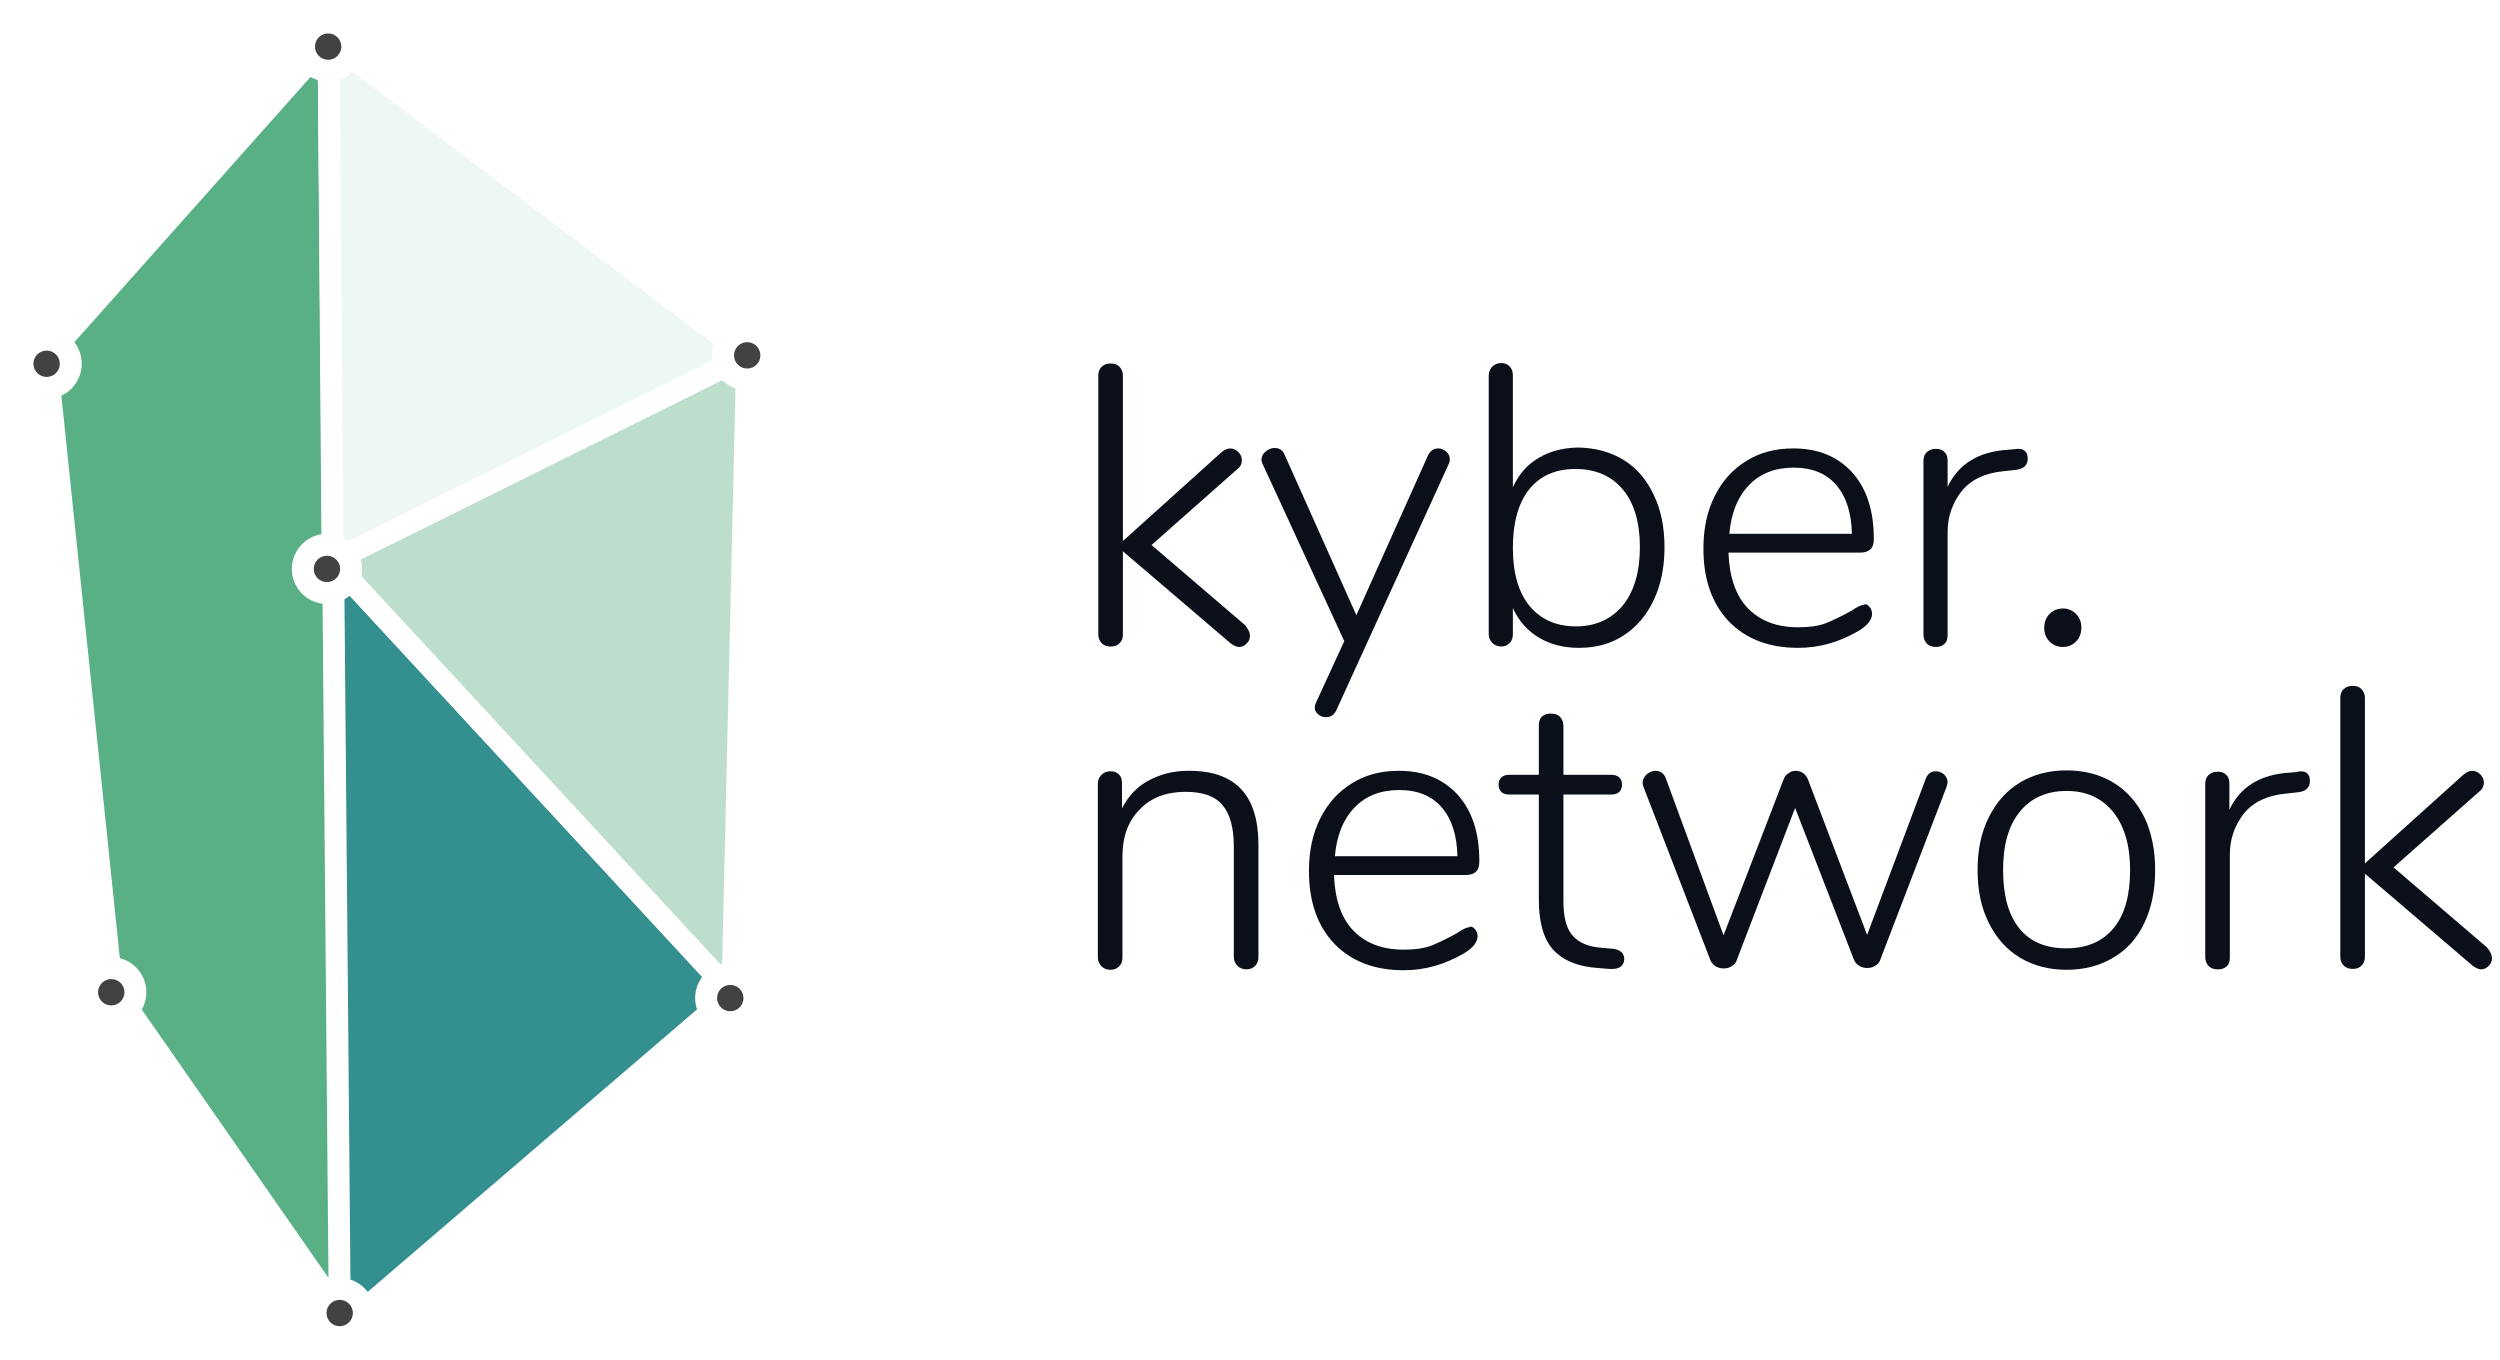
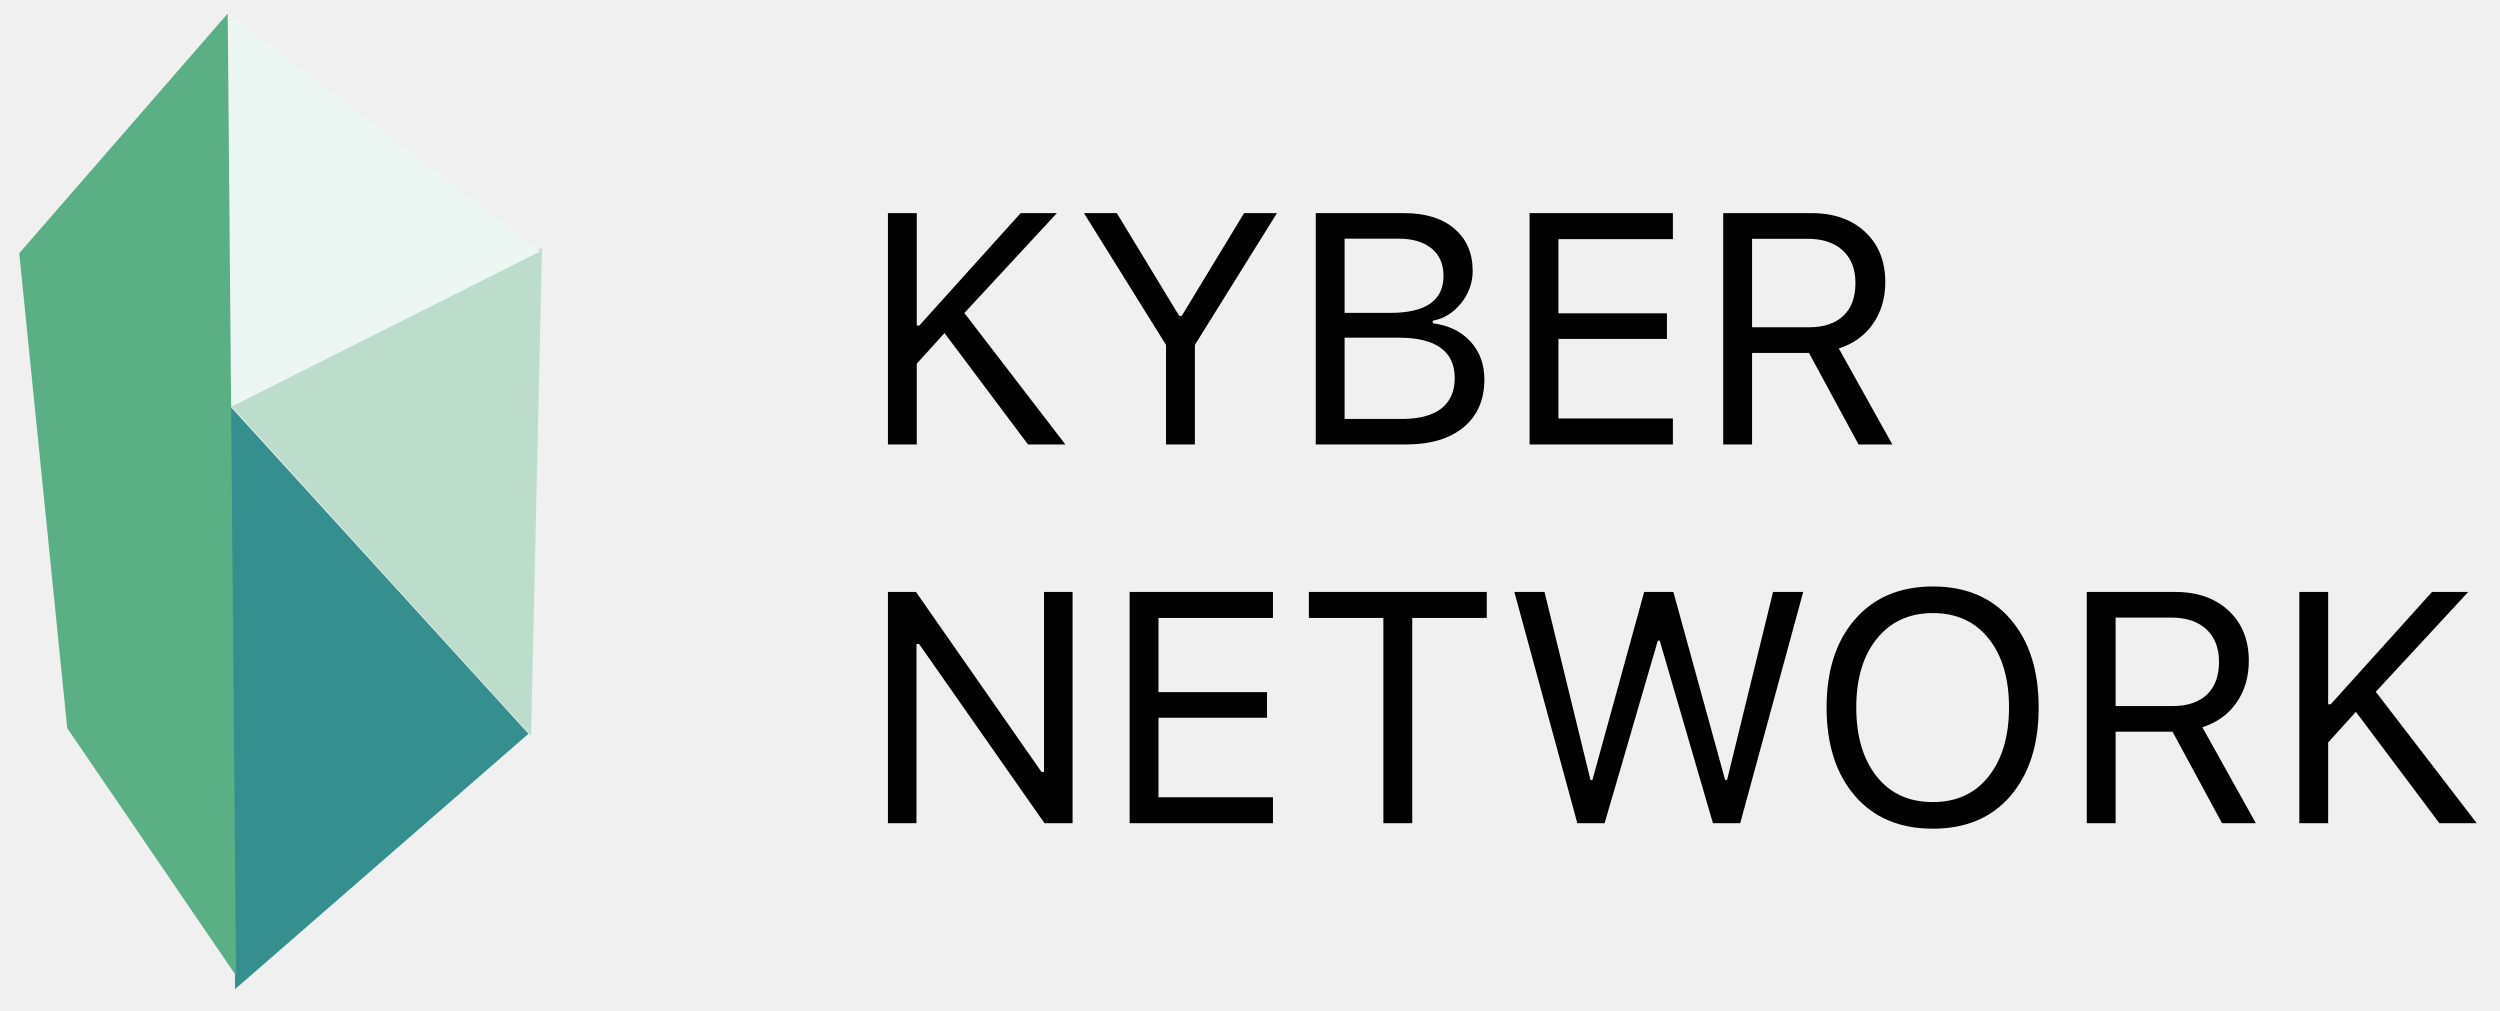
- <svg xmlns="http://www.w3.org/2000/svg" xmlns:xlink="http://www.w3.org/1999/xlink" width="114" height="62" viewBox="0 0 114 62" version="1.1">
-   <g id="Canvas" transform="translate(-40 266)">
-     <rect x="40" y="-266" width="114" height="62" fill="#070C17" />
-     <clipPath id="clip-0" clip-rule="evenodd">
-       <path d="M 6 -285L 1034 -285L 1034 615L 6 615L 6 -285Z" fill="#FFFFFF" />
-     </clipPath>
-     <g id="notÃ¬ications" clip-path="url(#clip-0)">
-       <path d="M 6 -285L 1034 -285L 1034 615L 6 615L 6 -285Z" fill="#FFFFFF" />
-       <g id="top-bar-alt">
-         <g id="bg">
-           <use xlink:href="#path0_fill" transform="translate(6 -285)" fill="#FFFFFF" />
-         </g>
-         <g id="logo">
-           <g id="Vector No Gradient 2">
-             <g id="Vector">
-               <use xlink:href="#path1_fill" transform="translate(55.1664 -240.414)" fill="#34908E" />
-               <use xlink:href="#path2_stroke" transform="translate(55.1664 -240.414)" fill="#FFFFFF" />
-             </g>
-             <g id="Vector">
-               <use xlink:href="#path3_fill" transform="translate(42.1138 -264.168)" fill="#5AB085" />
-               <use xlink:href="#path4_stroke" transform="translate(42.1138 -264.168)" fill="#FFFFFF" />
-             </g>
-             <g id="Vector">
-               <use xlink:href="#path5_fill" transform="translate(55.1664 -249.793)" fill="#BEDECD" />
-               <use xlink:href="#path6_stroke" transform="translate(55.1664 -249.793)" fill="#FFFFFF" />
-             </g>
-             <g id="Vector">
-               <use xlink:href="#path7_fill" transform="translate(54.9828 -264.168)" fill="#EDF7F3" />
-               <use xlink:href="#path8_stroke" transform="translate(54.9828 -264.168)" fill="#FFFFFF" />
-             </g>
-             <g id="Vector">
-               <use xlink:href="#path9_fill" transform="matrix(0.0228241 -0.9997 0.9997 0.022813 53.8377 -262.799)" fill="#424242" />
-               <use xlink:href="#path10_stroke" transform="matrix(0.0228241 -0.9997 0.9997 0.022813 53.8377 -262.799)" fill="#FFFFFF" />
-             </g>
-             <g id="Vector">
-               <use xlink:href="#path11_fill" transform="matrix(0.0228241 -0.9997 0.9997 0.022813 72.9463 -248.72)" fill="#424242" />
-               <use xlink:href="#path12_stroke" transform="matrix(0.0228241 -0.9997 0.9997 0.022813 72.9463 -248.72)" fill="#FFFFFF" />
-             </g>
-             <g id="Vector">
-               <use xlink:href="#path13_fill" transform="matrix(0.0228149 -0.9997 0.9997 0.0228038 41 -248.337)" fill="#424242" />
-               <use xlink:href="#path14_stroke" transform="matrix(0.0228149 -0.9997 0.9997 0.0228038 41 -248.337)" fill="#FFFFFF" />
-             </g>
-             <g id="Vector">
-               <use xlink:href="#path15_fill" transform="matrix(0.0228241 -0.9997 0.9997 0.022813 43.9468 -219.678)" fill="#424242" />
-               <use xlink:href="#path16_stroke" transform="matrix(0.0228241 -0.9997 0.9997 0.022813 43.9468 -219.678)" fill="#FFFFFF" />
-             </g>
-             <g id="Vector">
-               <use xlink:href="#path17_fill" transform="matrix(0.0228241 -0.9997 0.9997 0.022813 54.3634 -205.05)" fill="#424242" />
-               <use xlink:href="#path18_stroke" transform="matrix(0.0228241 -0.9997 0.9997 0.022813 54.3634 -205.05)" fill="#FFFFFF" />
-             </g>
-             <g id="Vector">
-               <use xlink:href="#path19_fill" transform="matrix(0.0228149 -0.9997 0.9997 0.0228038 72.174 -219.412)" fill="#424242" />
-               <use xlink:href="#path20_stroke" transform="matrix(0.0228149 -0.9997 0.9997 0.0228038 72.174 -219.412)" fill="#FFFFFF" />
-             </g>
-             <g id="Vector">
-               <use xlink:href="#path21_fill" transform="matrix(0.0228241 -0.9997 0.9997 0.022813 53.7824 -238.982)" fill="#424242" />
-               <use xlink:href="#path22_stroke" transform="matrix(0.0228241 -0.9997 0.9997 0.022813 53.7824 -238.982)" fill="#FFFFFF" />
-             </g>
-           </g>
-           <g id="Group">
-             <g id="Vector">
-               <use xlink:href="#path23_fill" transform="translate(90.0826 -249.425)" fill="#0B0F1A" />
-             </g>
-             <g id="Vector">
-               <use xlink:href="#path24_fill" transform="translate(97.526 -245.572)" fill="#0B0F1A" />
-             </g>
-             <g id="Vector">
-               <use xlink:href="#path25_fill" transform="translate(107.886 -249.446)" fill="#0B0F1A" />
-             </g>
-             <g id="Vector">
-               <use xlink:href="#path26_fill" transform="translate(117.676 -245.552)" fill="#0B0F1A" />
-             </g>
-             <g id="Vector">
-               <use xlink:href="#path27_fill" transform="translate(127.71 -245.532)" fill="#0B0F1A" />
-             </g>
-             <g id="Vector">
-               <use xlink:href="#path28_fill" transform="translate(133.217 -238.253)" fill="#0B0F1A" />
-             </g>
-             <g id="Vector">
-               <use xlink:href="#path29_fill" transform="translate(90.0616 -230.851)" fill="#0B0F1A" />
-             </g>
-             <g id="Vector">
-               <use xlink:href="#path30_fill" transform="translate(99.6878 -230.851)" fill="#0B0F1A" />
-             </g>
-             <g id="Vector">
-               <use xlink:href="#path31_fill" transform="translate(108.335 -233.461)" fill="#0B0F1A" />
-             </g>
-             <g id="Vector">
-               <use xlink:href="#path32_fill" transform="translate(114.902 -230.851)" fill="#0B0F1A" />
-             </g>
-             <g id="Vector">
-               <use xlink:href="#path33_fill" transform="translate(130.178 -230.871)" fill="#0B0F1A" />
-             </g>
-             <g id="Vector">
-               <use xlink:href="#path34_fill" transform="translate(140.559 -230.825)" fill="#0B0F1A" />
-             </g>
-             <g id="Vector">
-               <use xlink:href="#path35_fill" transform="translate(146.718 -234.725)" fill="#0B0F1A" />
-             </g>
-           </g>
-         </g>
-       </g>
+ <svg xmlns="http://www.w3.org/2000/svg" width="99px" height="40px" viewBox="0 0 99 40" version="1.1">
+   <defs />
+   <g id="Page-1" stroke="none" stroke-width="1" fill="none" fill-rule="evenodd">
+     <g id="logo">
+       <path d="M36.304,17.6 L35.162,17.6 L35.162,8.44 L36.304,8.44 L36.304,12.89 L36.406,12.89 L40.417,8.44 L41.852,8.44 L38.189,12.395 L42.188,17.6 L40.709,17.6 L37.402,13.188 L36.304,14.401 L36.304,17.6 Z M47.317,17.6 L46.175,17.6 L46.175,13.658 L42.925,8.44 L44.226,8.44 L46.695,12.509 L46.797,12.509 L49.266,8.44 L50.567,8.44 L47.317,13.658 L47.317,17.6 Z M55.677,17.6 L52.104,17.6 L52.104,8.44 L55.607,8.44 C56.45,8.44 57.112,8.646 57.594,9.056 C58.077,9.467 58.318,10.023 58.318,10.725 C58.318,11.199 58.164,11.627 57.858,12.008 C57.551,12.389 57.177,12.619 56.737,12.7 L56.737,12.801 C57.364,12.882 57.861,13.122 58.229,13.522 C58.597,13.922 58.781,14.424 58.781,15.029 C58.781,15.833 58.507,16.463 57.959,16.918 C57.411,17.373 56.651,17.6 55.677,17.6 Z M53.246,9.45 L53.246,12.389 L55.074,12.389 C55.768,12.389 56.29,12.266 56.639,12.02 C56.988,11.775 57.163,11.409 57.163,10.922 C57.163,10.457 57.005,10.095 56.69,9.837 C56.374,9.579 55.933,9.45 55.366,9.45 L53.246,9.45 Z M53.246,16.591 L55.506,16.591 C56.196,16.591 56.718,16.453 57.074,16.178 C57.429,15.903 57.607,15.501 57.607,14.972 C57.607,14.443 57.422,14.044 57.052,13.776 C56.681,13.507 56.13,13.372 55.398,13.372 L53.246,13.372 L53.246,16.591 Z M66.246,16.572 L66.246,17.6 L60.571,17.6 L60.571,8.44 L66.246,8.44 L66.246,9.469 L61.714,9.469 L61.714,12.408 L66.011,12.408 L66.011,13.423 L61.714,13.423 L61.714,16.572 L66.246,16.572 Z M69.382,9.456 L69.382,12.96 L71.635,12.96 C72.223,12.96 72.677,12.809 72.997,12.506 C73.316,12.203 73.476,11.771 73.476,11.208 C73.476,10.658 73.309,10.228 72.975,9.919 C72.64,9.61 72.177,9.456 71.584,9.456 L69.382,9.456 Z M69.382,13.975 L69.382,17.6 L68.239,17.6 L68.239,8.44 L71.737,8.44 C72.621,8.44 73.329,8.689 73.86,9.186 C74.391,9.683 74.657,10.345 74.657,11.17 C74.657,11.809 74.494,12.361 74.168,12.827 C73.842,13.292 73.391,13.616 72.816,13.798 L74.936,17.6 L73.597,17.6 L71.635,13.975 L69.382,13.975 Z" id="Kyber" fill="#000000" />
+       <path d="M36.292,32.6 L35.162,32.6 L35.162,23.44 L36.272,23.44 L41.243,30.569 L41.344,30.569 L41.344,23.44 L42.474,23.44 L42.474,32.6 L41.363,32.6 L36.393,25.497 L36.292,25.497 L36.292,32.6 Z M50.409,31.572 L50.409,32.6 L44.734,32.6 L44.734,23.44 L50.409,23.44 L50.409,24.469 L45.876,24.469 L45.876,27.408 L50.174,27.408 L50.174,28.423 L45.876,28.423 L45.876,31.572 L50.409,31.572 Z M55.925,32.6 L54.782,32.6 L54.782,24.469 L51.831,24.469 L51.831,23.44 L58.876,23.44 L58.876,24.469 L55.925,24.469 L55.925,32.6 Z M65.649,25.37 L65.497,25.894 C65.396,26.243 65.264,26.691 65.104,27.239 C64.943,27.787 64.773,28.369 64.596,28.985 C64.418,29.601 64.249,30.183 64.088,30.731 C63.927,31.279 63.796,31.727 63.694,32.076 L63.542,32.6 L62.463,32.6 L59.968,23.44 L61.162,23.44 L62.983,30.886 L63.06,30.886 L65.11,23.44 L66.265,23.44 L68.315,30.886 L68.392,30.886 L70.213,23.44 L71.407,23.44 L68.912,32.6 L67.833,32.6 L65.726,25.37 L65.649,25.37 Z M76.542,23.225 C77.845,23.225 78.869,23.656 79.614,24.519 C80.359,25.383 80.731,26.549 80.731,28.017 C80.731,29.481 80.36,30.647 79.617,31.515 C78.875,32.382 77.85,32.816 76.542,32.816 C75.23,32.816 74.201,32.382 73.454,31.515 C72.707,30.647 72.333,29.481 72.333,28.017 C72.333,26.544 72.711,25.377 73.467,24.516 C74.222,23.655 75.247,23.225 76.542,23.225 Z M76.542,24.278 C75.611,24.278 74.873,24.615 74.327,25.288 C73.781,25.96 73.508,26.87 73.508,28.017 C73.508,29.151 73.775,30.059 74.311,30.74 C74.846,31.421 75.59,31.762 76.542,31.762 C77.481,31.762 78.219,31.421 78.754,30.74 C79.289,30.059 79.557,29.151 79.557,28.017 C79.557,26.87 79.288,25.96 78.751,25.288 C78.214,24.615 77.477,24.278 76.542,24.278 Z M83.778,24.456 L83.778,27.96 L86.032,27.96 C86.62,27.96 87.074,27.809 87.393,27.506 C87.713,27.203 87.873,26.771 87.873,26.208 C87.873,25.658 87.705,25.228 87.371,24.919 C87.037,24.61 86.573,24.456 85.981,24.456 L83.778,24.456 Z M83.778,28.975 L83.778,32.6 L82.636,32.6 L82.636,23.44 L86.133,23.44 C87.018,23.44 87.726,23.689 88.257,24.186 C88.788,24.683 89.053,25.345 89.053,26.17 C89.053,26.809 88.89,27.361 88.564,27.827 C88.239,28.292 87.788,28.616 87.212,28.798 L89.333,32.6 L87.993,32.6 L86.032,28.975 L83.778,28.975 Z M92.195,32.6 L91.053,32.6 L91.053,23.44 L92.195,23.44 L92.195,27.89 L92.297,27.89 L96.309,23.44 L97.743,23.44 L94.081,27.395 L98.08,32.6 L96.601,32.6 L93.293,28.188 L92.195,29.401 L92.195,32.6 Z" id="Network" fill="#000000" />
+       <polygon id="Shape" fill="#348F8E" fill-rule="nonzero" points="9.308 39.17 20.927 29.057 9.122 16.097" />
+       <polygon id="Shape" fill="#5AAF84" fill-rule="nonzero" points="0.762 10.028 2.662 28.835 9.347 38.635 9.017 0.536" />
+       <polygon id="Shape" fill="#BDDDCC" fill-rule="nonzero" points="9.122 16.043 21.03 29.133 21.463 9.815" />
+       <polygon id="Shape" fill="#ECF6F2" fill-rule="nonzero" points="9.054 0.537 9.18 16.097 21.395 9.954" />
    </g>
  </g>
-   <defs>
-     <path id="path0_fill" d="M 0 0L 1028 0L 1028 100L 0 100L 0 0Z" />
-     <path id="path1_fill" d="M 0.286 35.111L 18.233 19.717L -6.22394e-07 6.22244e-07L 0.286 35.111Z" />
-     <path id="path2_stroke" d="M 0.286 35.111L -0.214 35.115L -0.206 36.191L 0.611 35.49L 0.286 35.111ZM 18.233 19.717L 18.558 20.096L 18.952 19.758L 18.6 19.377L 18.233 19.717ZM -6.22394e-07 6.22244e-07L 0.367 -0.339L -0.51 -1.288L -0.5 0.004L -6.22394e-07 6.22244e-07ZM 0.611 35.49L 18.558 20.096L 17.907 19.337L -0.04 34.731L 0.611 35.49ZM 18.6 19.377L 0.367 -0.339L -0.367 0.339L 17.866 20.056L 18.6 19.377ZM -0.5 0.004L -0.214 35.115L 0.786 35.107L 0.5 -0.004L -0.5 0.004Z" />
-     <path id="path3_fill" d="M -3.88997e-08 14.456L 2.978 43.104L 13.379 58.049L 12.869 3.88902e-08L -3.88997e-08 14.456Z" />
-     <path id="path4_stroke" d="M -3.88997e-08 14.456L -0.373 14.124L -0.52 14.289L -0.497 14.508L -3.88997e-08 14.456ZM 2.978 43.104L 2.48 43.156L 2.494 43.284L 2.567 43.389L 2.978 43.104ZM 13.379 58.049L 12.969 58.335L 13.893 59.664L 13.879 58.045L 13.379 58.049ZM 12.869 3.88902e-08L 13.369 -0.004L 13.358 -1.301L 12.495 -0.332L 12.869 3.88902e-08ZM -0.497 14.508L 2.48 43.156L 3.475 43.052L 0.497 14.405L -0.497 14.508ZM 2.567 43.389L 12.969 58.335L 13.789 57.764L 3.388 42.818L 2.567 43.389ZM 13.879 58.045L 13.369 -0.004L 12.369 0.004L 12.879 58.054L 13.879 58.045ZM 12.495 -0.332L -0.373 14.124L 0.373 14.789L 13.242 0.332L 12.495 -0.332Z" />
-     <path id="path5_fill" d="M -6.22394e-07 9.379L 18.233 29.096L 18.906 6.22244e-07L -6.22394e-07 9.379Z" />
-     <path id="path6_stroke" d="M -6.22394e-07 9.379L -0.222 8.931L -0.821 9.228L -0.367 9.719L -6.22394e-07 9.379ZM 18.233 29.096L 17.866 29.436L 18.704 30.342L 18.733 29.108L 18.233 29.096ZM 18.906 6.22244e-07L 19.406 0.012L 19.425 -0.816L 18.684 -0.448L 18.906 6.22244e-07ZM -0.367 9.719L 17.866 29.436L 18.6 28.757L 0.367 9.04L -0.367 9.719ZM 18.733 29.108L 19.406 0.012L 18.406 -0.012L 17.733 29.084L 18.733 29.108ZM 18.684 -0.448L -0.222 8.931L 0.222 9.827L 19.128 0.448L 18.684 -0.448Z" />
-     <path id="path7_fill" d="M 6.22394e-07 3.88902e-08L 0.184 23.754L 19.089 14.375L 6.22394e-07 3.88902e-08Z" />
-     <path id="path8_stroke" d="M 6.22394e-07 3.88902e-08L 0.301 -0.399L -0.508 -1.008L -0.5 0.004L 6.22394e-07 3.88902e-08ZM 0.184 23.754L -0.316 23.758L -0.31 24.557L 0.406 24.202L 0.184 23.754ZM 19.089 14.375L 19.312 14.823L 20.037 14.463L 19.39 13.975L 19.089 14.375ZM -0.5 0.004L -0.316 23.758L 0.684 23.75L 0.5 -0.004L -0.5 0.004ZM 0.406 24.202L 19.312 14.823L 18.867 13.927L -0.039 23.306L 0.406 24.202ZM 19.39 13.975L 0.301 -0.399L -0.301 0.399L 18.789 14.774L 19.39 13.975Z" />
-     <path id="path9_fill" d="M 1.101 2.203C 1.709 2.203 2.202 1.71 2.202 1.101C 2.202 0.493 1.709 0 1.101 0C 0.493 0 0 0.493 0 1.101C 0 1.71 0.493 2.203 1.101 2.203Z" />
-     <path id="path10_stroke" d="M 1.702 1.101C 1.702 1.434 1.433 1.703 1.101 1.703L 1.101 2.703C 1.985 2.703 2.702 1.986 2.702 1.101L 1.702 1.101ZM 1.101 1.703C 0.769 1.703 0.5 1.434 0.5 1.101L -0.5 1.101C -0.5 1.986 0.217 2.703 1.101 2.703L 1.101 1.703ZM 0.5 1.101C 0.5 0.769 0.769 0.5 1.101 0.5L 1.101 -0.5C 0.217 -0.5 -0.5 0.217 -0.5 1.101L 0.5 1.101ZM 1.101 0.5C 1.433 0.5 1.702 0.769 1.702 1.101L 2.702 1.101C 2.702 0.217 1.985 -0.5 1.101 -0.5L 1.101 0.5Z" />
-     <path id="path11_fill" d="M 1.101 2.203C 1.709 2.203 2.202 1.71 2.202 1.101C 2.202 0.493 1.709 0 1.101 0C 0.493 0 0 0.493 0 1.101C 0 1.71 0.493 2.203 1.101 2.203Z" />
-     <path id="path12_stroke" d="M 1.702 1.101C 1.702 1.434 1.433 1.703 1.101 1.703L 1.101 2.703C 1.985 2.703 2.702 1.986 2.702 1.101L 1.702 1.101ZM 1.101 1.703C 0.769 1.703 0.5 1.434 0.5 1.101L -0.5 1.101C -0.5 1.986 0.217 2.703 1.101 2.703L 1.101 1.703ZM 0.5 1.101C 0.5 0.769 0.769 0.5 1.101 0.5L 1.101 -0.5C 0.217 -0.5 -0.5 0.217 -0.5 1.101L 0.5 1.101ZM 1.101 0.5C 1.433 0.5 1.702 0.769 1.702 1.101L 2.702 1.101C 2.702 0.217 1.985 -0.5 1.101 -0.5L 1.101 0.5Z" />
-     <path id="path13_fill" d="M 1.101 2.203C 1.709 2.203 2.202 1.71 2.202 1.101C 2.202 0.493 1.709 0 1.101 0C 0.493 0 0 0.493 0 1.101C 0 1.71 0.493 2.203 1.101 2.203Z" />
-     <path id="path14_stroke" d="M 1.702 1.101C 1.702 1.434 1.433 1.703 1.101 1.703L 1.101 2.703C 1.985 2.703 2.702 1.986 2.702 1.101L 1.702 1.101ZM 1.101 1.703C 0.769 1.703 0.5 1.434 0.5 1.101L -0.5 1.101C -0.5 1.986 0.217 2.703 1.101 2.703L 1.101 1.703ZM 0.5 1.101C 0.5 0.769 0.769 0.5 1.101 0.5L 1.101 -0.5C 0.217 -0.5 -0.5 0.217 -0.5 1.101L 0.5 1.101ZM 1.101 0.5C 1.433 0.5 1.702 0.769 1.702 1.101L 2.702 1.101C 2.702 0.217 1.985 -0.5 1.101 -0.5L 1.101 0.5Z" />
-     <path id="path15_fill" d="M 1.101 2.203C 1.709 2.203 2.202 1.71 2.202 1.101C 2.202 0.493 1.709 0 1.101 0C 0.493 0 0 0.493 0 1.101C 0 1.71 0.493 2.203 1.101 2.203Z" />
-     <path id="path16_stroke" d="M 1.702 1.101C 1.702 1.434 1.433 1.703 1.101 1.703L 1.101 2.703C 1.985 2.703 2.702 1.986 2.702 1.101L 1.702 1.101ZM 1.101 1.703C 0.769 1.703 0.5 1.434 0.5 1.101L -0.5 1.101C -0.5 1.986 0.217 2.703 1.101 2.703L 1.101 1.703ZM 0.5 1.101C 0.5 0.769 0.769 0.5 1.101 0.5L 1.101 -0.5C 0.217 -0.5 -0.5 0.217 -0.5 1.101L 0.5 1.101ZM 1.101 0.5C 1.433 0.5 1.702 0.769 1.702 1.101L 2.702 1.101C 2.702 0.217 1.985 -0.5 1.101 -0.5L 1.101 0.5Z" />
-     <path id="path17_fill" d="M 1.101 2.203C 1.709 2.203 2.202 1.71 2.202 1.101C 2.202 0.493 1.709 0 1.101 0C 0.493 0 0 0.493 0 1.101C 0 1.71 0.493 2.203 1.101 2.203Z" />
-     <path id="path18_stroke" d="M 1.702 1.101C 1.702 1.434 1.433 1.703 1.101 1.703L 1.101 2.703C 1.985 2.703 2.702 1.986 2.702 1.101L 1.702 1.101ZM 1.101 1.703C 0.769 1.703 0.5 1.434 0.5 1.101L -0.5 1.101C -0.5 1.986 0.217 2.703 1.101 2.703L 1.101 1.703ZM 0.5 1.101C 0.5 0.769 0.769 0.5 1.101 0.5L 1.101 -0.5C 0.217 -0.5 -0.5 0.217 -0.5 1.101L 0.5 1.101ZM 1.101 0.5C 1.433 0.5 1.702 0.769 1.702 1.101L 2.702 1.101C 2.702 0.217 1.985 -0.5 1.101 -0.5L 1.101 0.5Z" />
-     <path id="path19_fill" d="M 1.101 2.203C 1.709 2.203 2.202 1.71 2.202 1.101C 2.202 0.493 1.709 0 1.101 0C 0.493 0 0 0.493 0 1.101C 0 1.71 0.493 2.203 1.101 2.203Z" />
-     <path id="path20_stroke" d="M 1.702 1.101C 1.702 1.434 1.433 1.703 1.101 1.703L 1.101 2.703C 1.985 2.703 2.702 1.986 2.702 1.101L 1.702 1.101ZM 1.101 1.703C 0.769 1.703 0.5 1.434 0.5 1.101L -0.5 1.101C -0.5 1.986 0.217 2.703 1.101 2.703L 1.101 1.703ZM 0.5 1.101C 0.5 0.769 0.769 0.5 1.101 0.5L 1.101 -0.5C 0.217 -0.5 -0.5 0.217 -0.5 1.101L 0.5 1.101ZM 1.101 0.5C 1.433 0.5 1.702 0.769 1.702 1.101L 2.702 1.101C 2.702 0.217 1.985 -0.5 1.101 -0.5L 1.101 0.5Z" />
-     <path id="path21_fill" d="M 1.101 2.203C 1.709 2.203 2.202 1.71 2.202 1.101C 2.202 0.493 1.709 0 1.101 0C 0.493 0 0 0.493 0 1.101C 0 1.71 0.493 2.203 1.101 2.203Z" />
-     <path id="path22_stroke" d="M 1.702 1.101C 1.702 1.434 1.433 1.703 1.101 1.703L 1.101 2.703C 1.985 2.703 2.702 1.986 2.702 1.101L 1.702 1.101ZM 1.101 1.703C 0.769 1.703 0.5 1.434 0.5 1.101L -0.5 1.101C -0.5 1.986 0.217 2.703 1.101 2.703L 1.101 1.703ZM 0.5 1.101C 0.5 0.769 0.769 0.5 1.101 0.5L 1.101 -0.5C 0.217 -0.5 -0.5 0.217 -0.5 1.101L 0.5 1.101ZM 1.101 0.5C 1.433 0.5 1.702 0.769 1.702 1.101L 2.702 1.101C 2.702 0.217 1.985 -0.5 1.101 -0.5L 1.101 0.5Z" />
-     <path id="path23_fill" d="M 6.914 12.417C 6.914 12.56 6.873 12.662 6.771 12.764C 6.669 12.866 6.567 12.927 6.424 12.927C 6.302 12.927 6.18 12.866 6.037 12.764L 1.122 8.564L 1.122 12.356C 1.122 12.54 1.061 12.682 0.959 12.764C 0.857 12.866 0.734 12.907 0.571 12.907C 0.408 12.907 0.265 12.866 0.163 12.764C 0.061 12.662 -1.24479e-06 12.519 -1.24479e-06 12.356L -1.24479e-06 0.551C -1.24479e-06 0.367 0.061 0.224 0.163 0.143C 0.265 0.041 0.408 -3.11122e-07 0.571 -3.11122e-07C 0.734 -3.11122e-07 0.857 0.041 0.959 0.143C 1.061 0.245 1.122 0.387 1.122 0.551L 1.122 8.095L 5.629 4.037C 5.751 3.935 5.894 3.874 6.016 3.874C 6.159 3.874 6.282 3.935 6.384 4.037C 6.485 4.139 6.547 4.261 6.547 4.404C 6.547 4.588 6.465 4.73 6.322 4.832L 2.427 8.278L 6.689 11.928C 6.832 12.111 6.914 12.254 6.914 12.417Z" />
-     <path id="path24_fill" d="M 8.056 0.02C 8.178 0.02 8.301 0.061 8.423 0.163C 8.525 0.265 8.586 0.367 8.586 0.51C 8.586 0.591 8.566 0.673 8.525 0.754L 3.406 11.969C 3.304 12.173 3.161 12.275 2.937 12.275C 2.794 12.275 2.692 12.234 2.59 12.152C 2.488 12.071 2.427 11.969 2.427 11.826C 2.427 11.745 2.447 11.683 2.488 11.602L 3.773 8.808L 0.061 0.754C 0.02 0.673 -1.24479e-06 0.612 -1.24479e-06 0.53C -1.24479e-06 0.387 0.061 0.265 0.184 0.163C 0.306 0.061 0.449 -5.7951e-15 0.591 -5.7951e-15C 0.816 -5.7951e-15 0.979 0.102 1.061 0.326L 4.324 7.626L 7.587 0.347C 7.689 0.143 7.832 0.02 8.056 0.02Z" />
-     <path id="path25_fill" d="M 6.159 4.425C 6.751 4.792 7.199 5.322 7.526 6.015C 7.852 6.688 8.015 7.483 8.015 8.401C 8.015 9.318 7.852 10.113 7.526 10.806C 7.199 11.5 6.751 12.03 6.159 12.417C 5.568 12.805 4.895 12.988 4.12 12.988C 3.406 12.988 2.794 12.825 2.284 12.519C 1.774 12.213 1.366 11.765 1.101 11.174L 1.101 12.356C 1.101 12.519 1.061 12.662 0.959 12.764C 0.857 12.866 0.734 12.927 0.571 12.927C 0.408 12.927 0.265 12.866 0.163 12.764C 0.061 12.662 2.48958e-06 12.519 2.48958e-06 12.356L 2.48958e-06 0.571C 2.48958e-06 0.408 0.061 0.265 0.163 0.163C 0.265 0.061 0.408 0 0.571 0C 0.734 0 0.877 0.061 0.959 0.163C 1.061 0.265 1.101 0.408 1.101 0.571L 1.101 5.668C 1.366 5.077 1.754 4.628 2.284 4.323C 2.794 4.017 3.426 3.854 4.12 3.854C 4.874 3.874 5.568 4.058 6.159 4.425ZM 6.118 11.051C 6.628 10.419 6.893 9.522 6.893 8.401C 6.893 7.259 6.628 6.382 6.118 5.77C 5.609 5.159 4.895 4.832 3.957 4.832C 3.039 4.832 2.345 5.138 1.836 5.77C 1.346 6.402 1.101 7.279 1.101 8.421C 1.101 9.563 1.346 10.44 1.856 11.072C 2.366 11.683 3.059 12.009 3.977 12.009C 4.874 12.009 5.588 11.683 6.118 11.051Z" />
-     <path id="path26_fill" d="M 7.566 7.218C 7.648 7.3 7.689 7.422 7.689 7.544C 7.689 7.809 7.485 8.074 7.077 8.319C 6.2 8.829 5.303 9.094 4.324 9.094C 2.978 9.094 1.937 8.686 1.162 7.891C 0.387 7.075 2.48958e-06 5.974 2.48958e-06 4.567C 2.48958e-06 3.67 0.163 2.875 0.51 2.182C 0.857 1.488 1.326 0.958 1.958 0.571C 2.57 0.184 3.284 -3.11122e-07 4.099 -3.11122e-07C 5.241 -3.11122e-07 6.118 0.367 6.791 1.101C 7.444 1.835 7.77 2.834 7.77 4.119C 7.77 4.343 7.73 4.486 7.628 4.588C 7.526 4.69 7.383 4.751 7.159 4.751L 1.142 4.751C 1.183 5.852 1.468 6.708 2.019 7.279C 2.57 7.85 3.324 8.156 4.324 8.156C 4.834 8.156 5.282 8.095 5.629 7.952C 5.976 7.809 6.343 7.626 6.751 7.401C 7.016 7.218 7.199 7.136 7.301 7.136C 7.383 7.075 7.485 7.116 7.566 7.218ZM 2.08 1.672C 1.57 2.202 1.264 2.936 1.183 3.894L 6.771 3.894C 6.751 2.936 6.506 2.182 6.057 1.672C 5.609 1.142 4.956 0.877 4.12 0.877C 3.263 0.877 2.59 1.142 2.08 1.672Z" />
-     <path id="path27_fill" d="M 4.609 0.082C 4.711 0.163 4.752 0.265 4.752 0.449C 4.752 0.754 4.568 0.918 4.201 0.958L 3.651 1.019C 2.794 1.101 2.162 1.407 1.734 1.937C 1.326 2.467 1.101 3.079 1.101 3.792L 1.101 8.482C 1.101 8.666 1.061 8.808 0.959 8.89C 0.857 8.992 0.734 9.033 0.571 9.033C 0.408 9.033 0.265 8.992 0.163 8.89C 0.061 8.788 -1.24479e-06 8.645 -1.24479e-06 8.482L -1.24479e-06 0.551C -1.24479e-06 0.367 0.061 0.224 0.163 0.143C 0.265 0.041 0.408 -6.22244e-07 0.571 -6.22244e-07C 0.734 -6.22244e-07 0.857 0.041 0.959 0.143C 1.061 0.245 1.101 0.367 1.101 0.551L 1.101 1.733C 1.591 0.693 2.509 0.122 3.855 0.041L 4.099 0.02C 4.344 -0.02 4.507 -3.09907e-07 4.609 0.082Z" />
-     <path id="path28_fill" d="M 0.245 1.509C 0.082 1.346 -1.24479e-06 1.142 -1.24479e-06 0.877C -1.24479e-06 0.632 0.082 0.408 0.245 0.245C 0.408 0.082 0.612 -1.24449e-06 0.857 -1.24449e-06C 1.081 -1.24449e-06 1.285 0.082 1.448 0.245C 1.611 0.408 1.693 0.612 1.693 0.877C 1.693 1.121 1.611 1.346 1.448 1.509C 1.285 1.672 1.081 1.754 0.857 1.754C 0.612 1.754 0.408 1.672 0.245 1.509Z" />
-     <path id="path29_fill" d="M 7.322 3.365L 7.322 8.482C 7.322 8.646 7.281 8.788 7.179 8.89C 7.077 8.992 6.955 9.053 6.771 9.053C 6.608 9.053 6.465 8.992 6.363 8.89C 6.261 8.788 6.2 8.646 6.2 8.482L 6.2 3.446C 6.2 2.569 6.016 1.937 5.67 1.55C 5.323 1.142 4.772 0.959 3.997 0.959C 3.12 0.959 2.427 1.224 1.917 1.754C 1.387 2.284 1.122 2.998 1.122 3.895L 1.122 8.503C 1.122 8.666 1.081 8.809 0.979 8.911C 0.877 9.013 0.755 9.074 0.571 9.074C 0.408 9.074 0.265 9.013 0.163 8.911C 0.061 8.809 6.22394e-07 8.666 6.22394e-07 8.503L 6.22394e-07 0.592C 6.22394e-07 0.428 0.061 0.286 0.163 0.184C 0.265 0.082 0.408 0.021 0.571 0.021C 0.734 0.021 0.857 0.061 0.959 0.163C 1.061 0.265 1.101 0.388 1.101 0.571L 1.101 1.713C 1.387 1.162 1.774 0.734 2.305 0.449C 2.835 0.163 3.426 0 4.12 0C 6.261 -0.02 7.322 1.101 7.322 3.365Z" />
-     <path id="path30_fill" d="M 7.566 7.218C 7.648 7.3 7.689 7.422 7.689 7.544C 7.689 7.809 7.485 8.074 7.077 8.319C 6.2 8.829 5.303 9.094 4.324 9.094C 2.978 9.094 1.937 8.686 1.163 7.891C 0.388 7.075 -1.1593e-14 5.974 -1.1593e-14 4.567C -1.1593e-14 3.67 0.163 2.875 0.51 2.182C 0.857 1.488 1.326 0.958 1.958 0.571C 2.57 0.184 3.284 -6.22244e-07 4.099 -6.22244e-07C 5.241 -6.22244e-07 6.118 0.367 6.791 1.101C 7.444 1.835 7.77 2.834 7.77 4.119C 7.77 4.343 7.73 4.486 7.628 4.588C 7.526 4.69 7.383 4.751 7.159 4.751L 1.142 4.751C 1.183 5.852 1.468 6.708 2.019 7.279C 2.57 7.85 3.324 8.156 4.324 8.156C 4.834 8.156 5.282 8.095 5.629 7.952C 5.976 7.809 6.343 7.626 6.751 7.401C 7.016 7.218 7.199 7.136 7.301 7.136C 7.383 7.075 7.485 7.116 7.566 7.218ZM 2.08 1.672C 1.57 2.202 1.264 2.936 1.183 3.894L 6.771 3.894C 6.751 2.936 6.506 2.182 6.057 1.672C 5.609 1.142 4.956 0.877 4.12 0.877C 3.263 0.877 2.59 1.142 2.08 1.672Z" />
-     <path id="path31_fill" d="M 5.731 11.194C 5.731 11.337 5.67 11.459 5.568 11.541C 5.466 11.622 5.282 11.663 5.037 11.643L 4.528 11.602C 3.61 11.541 2.937 11.255 2.488 10.766C 2.039 10.256 1.836 9.502 1.836 8.482L 1.836 3.691L 0.469 3.691C 0.326 3.691 0.204 3.65 0.122 3.568C 0.041 3.487 -1.24479e-06 3.385 -1.24479e-06 3.242C -1.24479e-06 3.099 0.041 2.997 0.122 2.916C 0.204 2.834 0.326 2.793 0.469 2.793L 1.836 2.793L 1.836 0.551C 1.836 0.367 1.876 0.224 1.978 0.143C 2.08 0.041 2.203 -1.24449e-06 2.386 -1.24449e-06C 2.549 -1.24449e-06 2.692 0.041 2.794 0.143C 2.896 0.245 2.957 0.387 2.957 0.551L 2.957 2.793L 5.139 2.793C 5.303 2.793 5.425 2.834 5.507 2.916C 5.588 2.997 5.629 3.099 5.629 3.242C 5.629 3.385 5.588 3.487 5.507 3.568C 5.425 3.65 5.303 3.691 5.139 3.691L 2.957 3.691L 2.957 8.543C 2.957 9.298 3.1 9.828 3.386 10.134C 3.671 10.46 4.12 10.643 4.732 10.684L 5.221 10.725C 5.547 10.766 5.731 10.929 5.731 11.194Z" />
-     <path id="path32_fill" d="M 13.358 0.02C 13.501 0.02 13.624 0.061 13.746 0.163C 13.848 0.265 13.909 0.387 13.909 0.53C 13.909 0.551 13.889 0.612 13.868 0.714L 10.85 8.584C 10.809 8.727 10.728 8.829 10.605 8.89C 10.483 8.971 10.361 8.992 10.238 8.992C 10.095 8.992 9.973 8.951 9.871 8.89C 9.749 8.808 9.667 8.706 9.626 8.584L 6.955 1.692L 4.303 8.604C 4.262 8.747 4.181 8.849 4.059 8.91C 3.936 8.992 3.814 9.012 3.691 9.012C 3.549 9.012 3.426 8.971 3.324 8.91C 3.202 8.829 3.12 8.727 3.08 8.604L 0.041 0.734C 0.02 0.652 1.24479e-06 0.612 1.24479e-06 0.551C 1.24479e-06 0.408 0.061 0.285 0.184 0.163C 0.306 0.061 0.449 -6.22244e-07 0.591 -6.22244e-07C 0.816 -6.22244e-07 0.979 0.122 1.061 0.347L 3.691 7.503L 6.424 0.408C 6.465 0.285 6.547 0.163 6.669 0.102C 6.771 0.02 6.893 -6.22244e-07 6.995 -6.22244e-07C 7.118 -6.22244e-07 7.22 0.041 7.322 0.102C 7.424 0.184 7.505 0.285 7.546 0.408L 10.238 7.483L 12.91 0.367C 12.991 0.143 13.155 0.02 13.358 0.02Z" />
-     <path id="path33_fill" d="M 1.937 8.543C 1.326 8.176 0.857 7.646 0.51 6.953C 0.163 6.26 0 5.464 0 4.547C 0 3.629 0.163 2.834 0.51 2.141C 0.857 1.448 1.326 0.918 1.937 0.551C 2.549 0.184 3.263 1.24449e-06 4.059 1.24449e-06C 4.854 1.24449e-06 5.568 0.184 6.18 0.551C 6.791 0.918 7.26 1.448 7.607 2.141C 7.934 2.834 8.097 3.629 8.097 4.547C 8.097 5.464 7.934 6.26 7.607 6.953C 7.281 7.646 6.812 8.176 6.18 8.543C 5.568 8.91 4.854 9.094 4.059 9.094C 3.263 9.094 2.549 8.91 1.937 8.543ZM 6.2 7.198C 6.71 6.586 6.955 5.689 6.955 4.547C 6.955 3.405 6.689 2.528 6.18 1.896C 5.67 1.264 4.956 0.938 4.059 0.938C 3.141 0.938 2.427 1.264 1.917 1.896C 1.407 2.528 1.163 3.405 1.163 4.547C 1.163 5.709 1.407 6.586 1.897 7.198C 2.386 7.809 3.1 8.115 4.038 8.115C 4.976 8.115 5.69 7.809 6.2 7.198Z" />
-     <path id="path34_fill" d="M 4.63 0.076C 4.732 0.158 4.772 0.26 4.772 0.443C 4.772 0.749 4.589 0.912 4.222 0.953L 3.671 1.014C 2.814 1.096 2.182 1.402 1.754 1.932C 1.346 2.462 1.122 3.074 1.122 3.787L 1.122 8.477C 1.122 8.66 1.081 8.803 0.979 8.885C 0.877 8.987 0.755 9.027 0.571 9.027C 0.408 9.027 0.265 8.987 0.163 8.885C 0.061 8.783 -1.24479e-06 8.64 -1.24479e-06 8.477L -1.24479e-06 0.566C -1.24479e-06 0.382 0.061 0.239 0.163 0.158C 0.265 0.056 0.408 0.015 0.571 0.015C 0.734 0.015 0.857 0.056 0.959 0.158C 1.061 0.26 1.101 0.382 1.101 0.566L 1.101 1.748C 1.591 0.708 2.509 0.138 3.855 0.056L 4.099 0.036C 4.364 -0.026 4.528 -0.005 4.63 0.076Z" />
-     <path id="path35_fill" d="M 6.914 12.417C 6.914 12.56 6.873 12.662 6.771 12.764C 6.669 12.866 6.567 12.927 6.424 12.927C 6.302 12.927 6.18 12.866 6.037 12.764L 1.122 8.564L 1.122 12.356C 1.122 12.54 1.061 12.682 0.959 12.764C 0.857 12.866 0.734 12.907 0.571 12.907C 0.408 12.907 0.265 12.866 0.163 12.764C 0.061 12.662 -4.97916e-06 12.519 -4.97916e-06 12.356L -4.97916e-06 0.551C -4.97916e-06 0.367 0.061 0.224 0.163 0.143C 0.265 0.041 0.408 -6.22244e-07 0.571 -6.22244e-07C 0.734 -6.22244e-07 0.857 0.041 0.959 0.143C 1.061 0.245 1.122 0.387 1.122 0.551L 1.122 8.095L 5.629 4.037C 5.751 3.935 5.894 3.874 6.016 3.874C 6.159 3.874 6.282 3.935 6.384 4.037C 6.485 4.139 6.547 4.261 6.547 4.404C 6.547 4.588 6.465 4.73 6.322 4.832L 2.427 8.278L 6.689 11.928C 6.832 12.111 6.914 12.254 6.914 12.417Z" />
-   </defs>
</svg>
